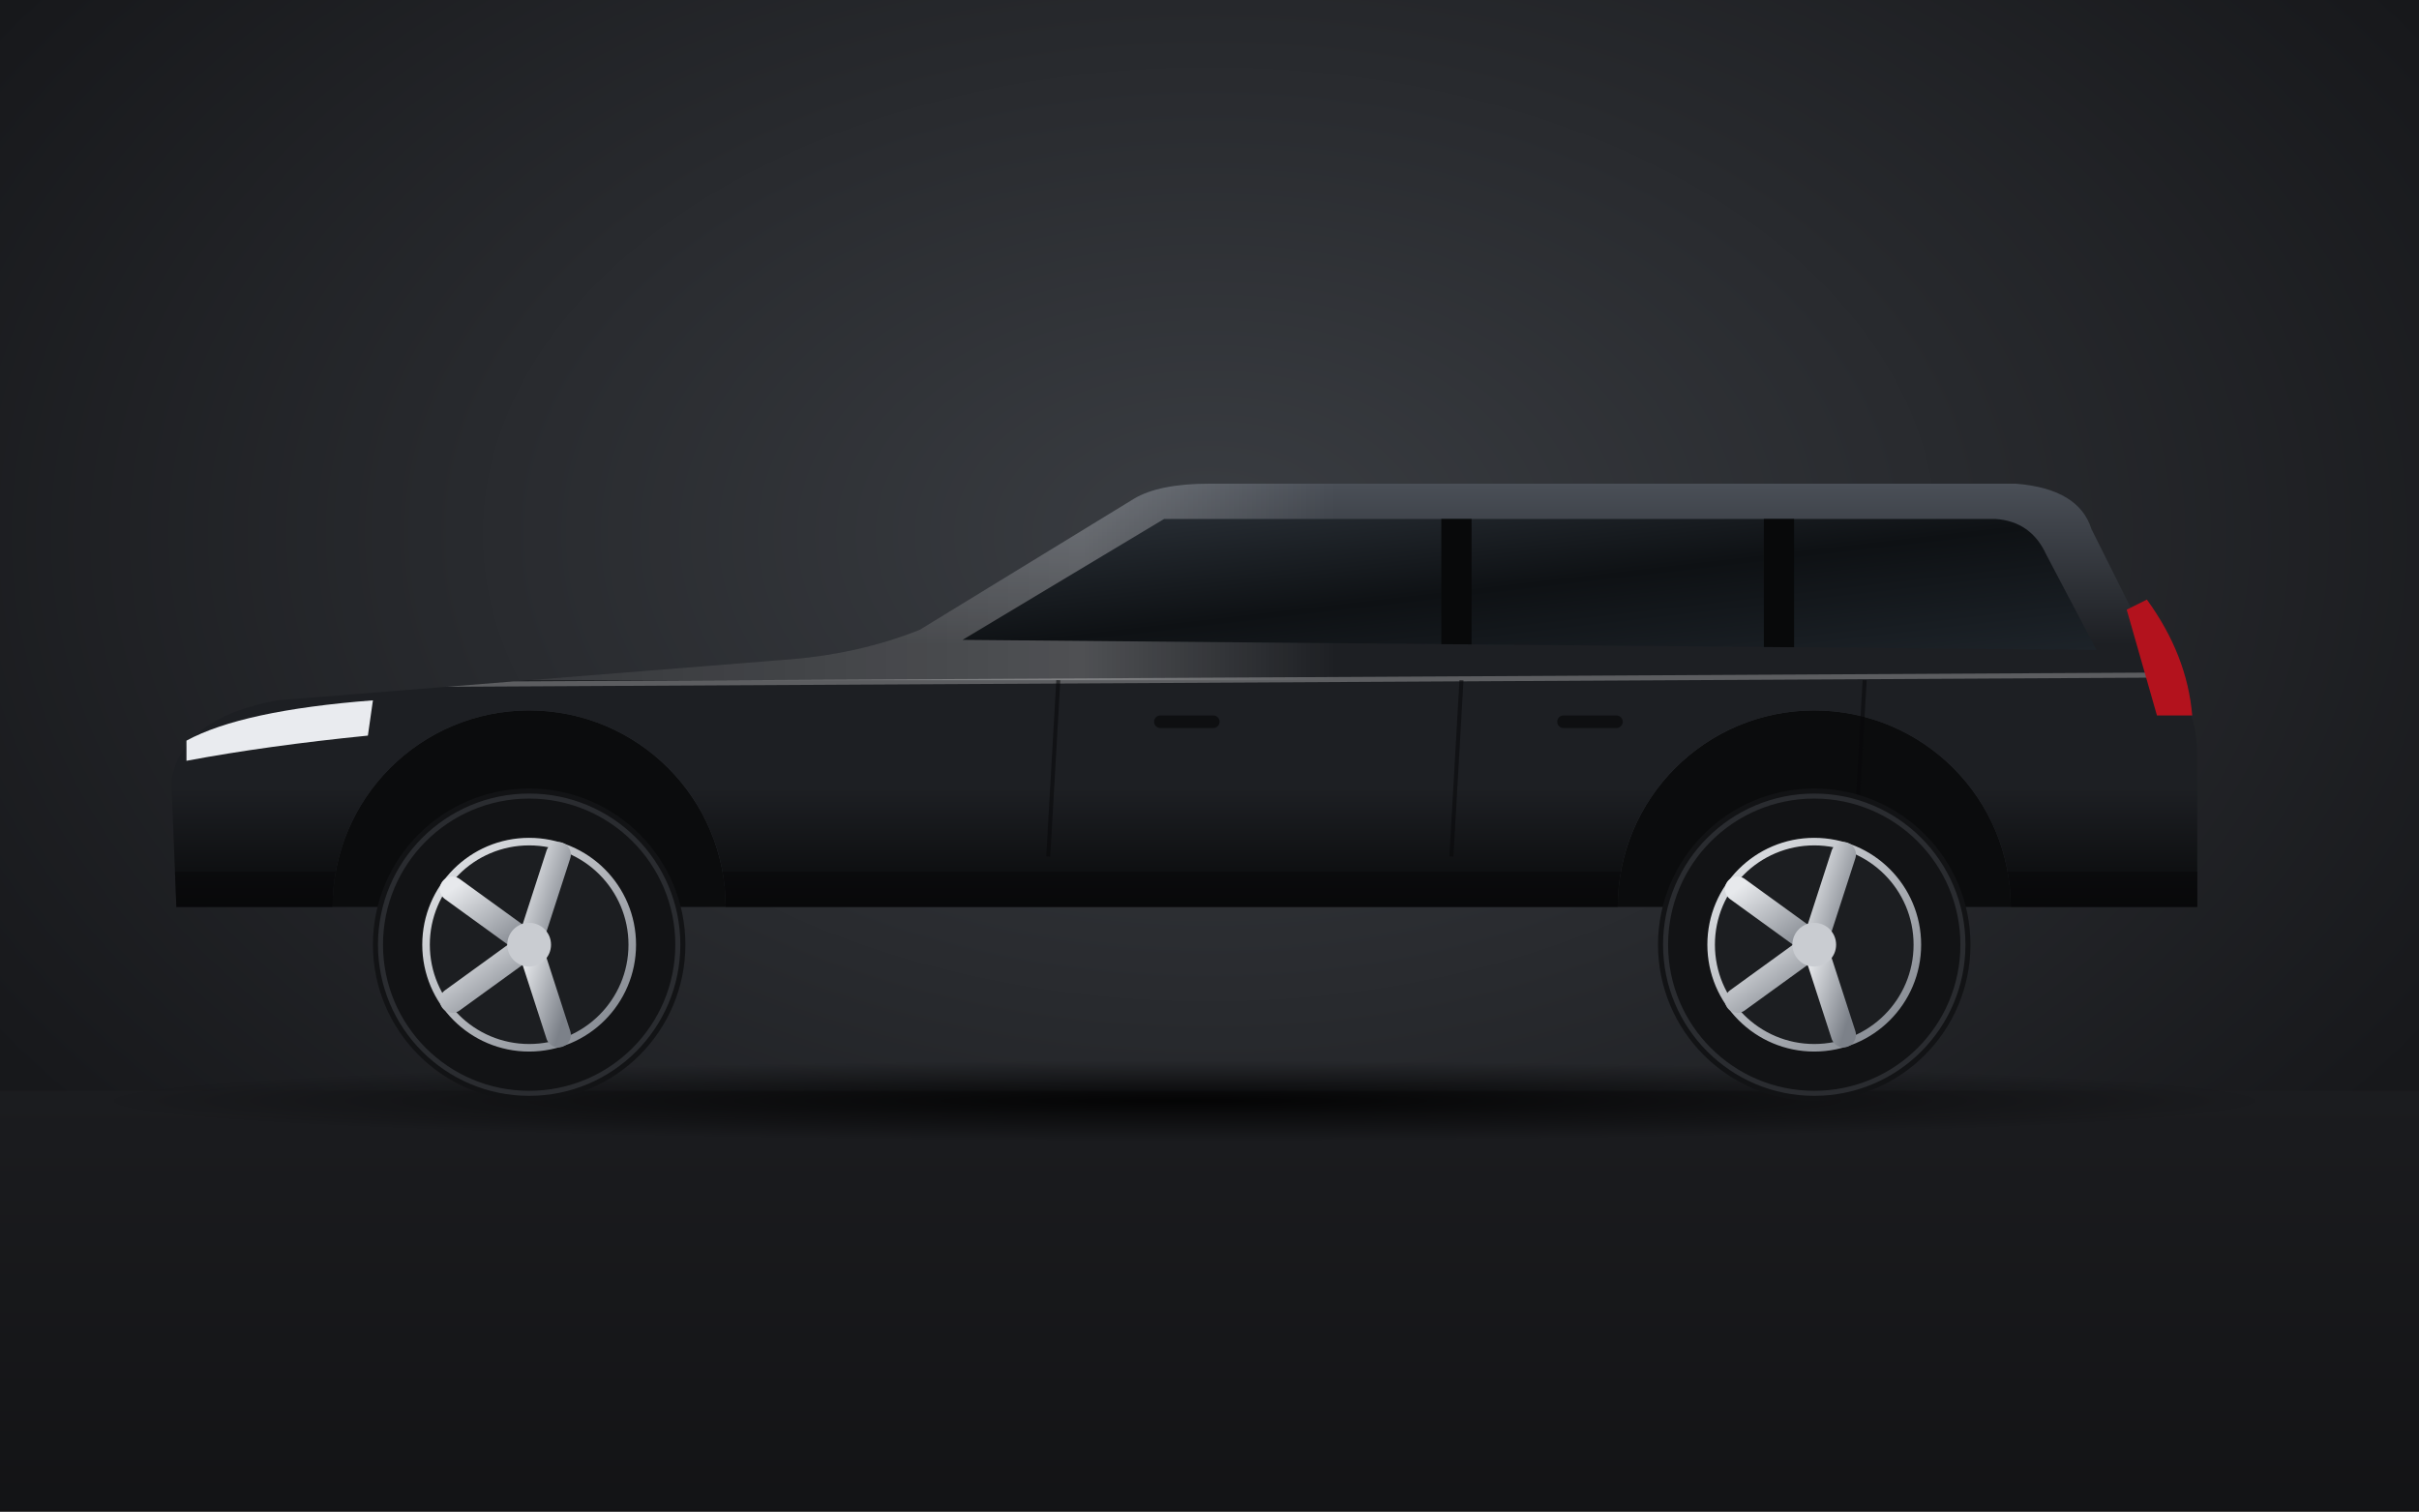
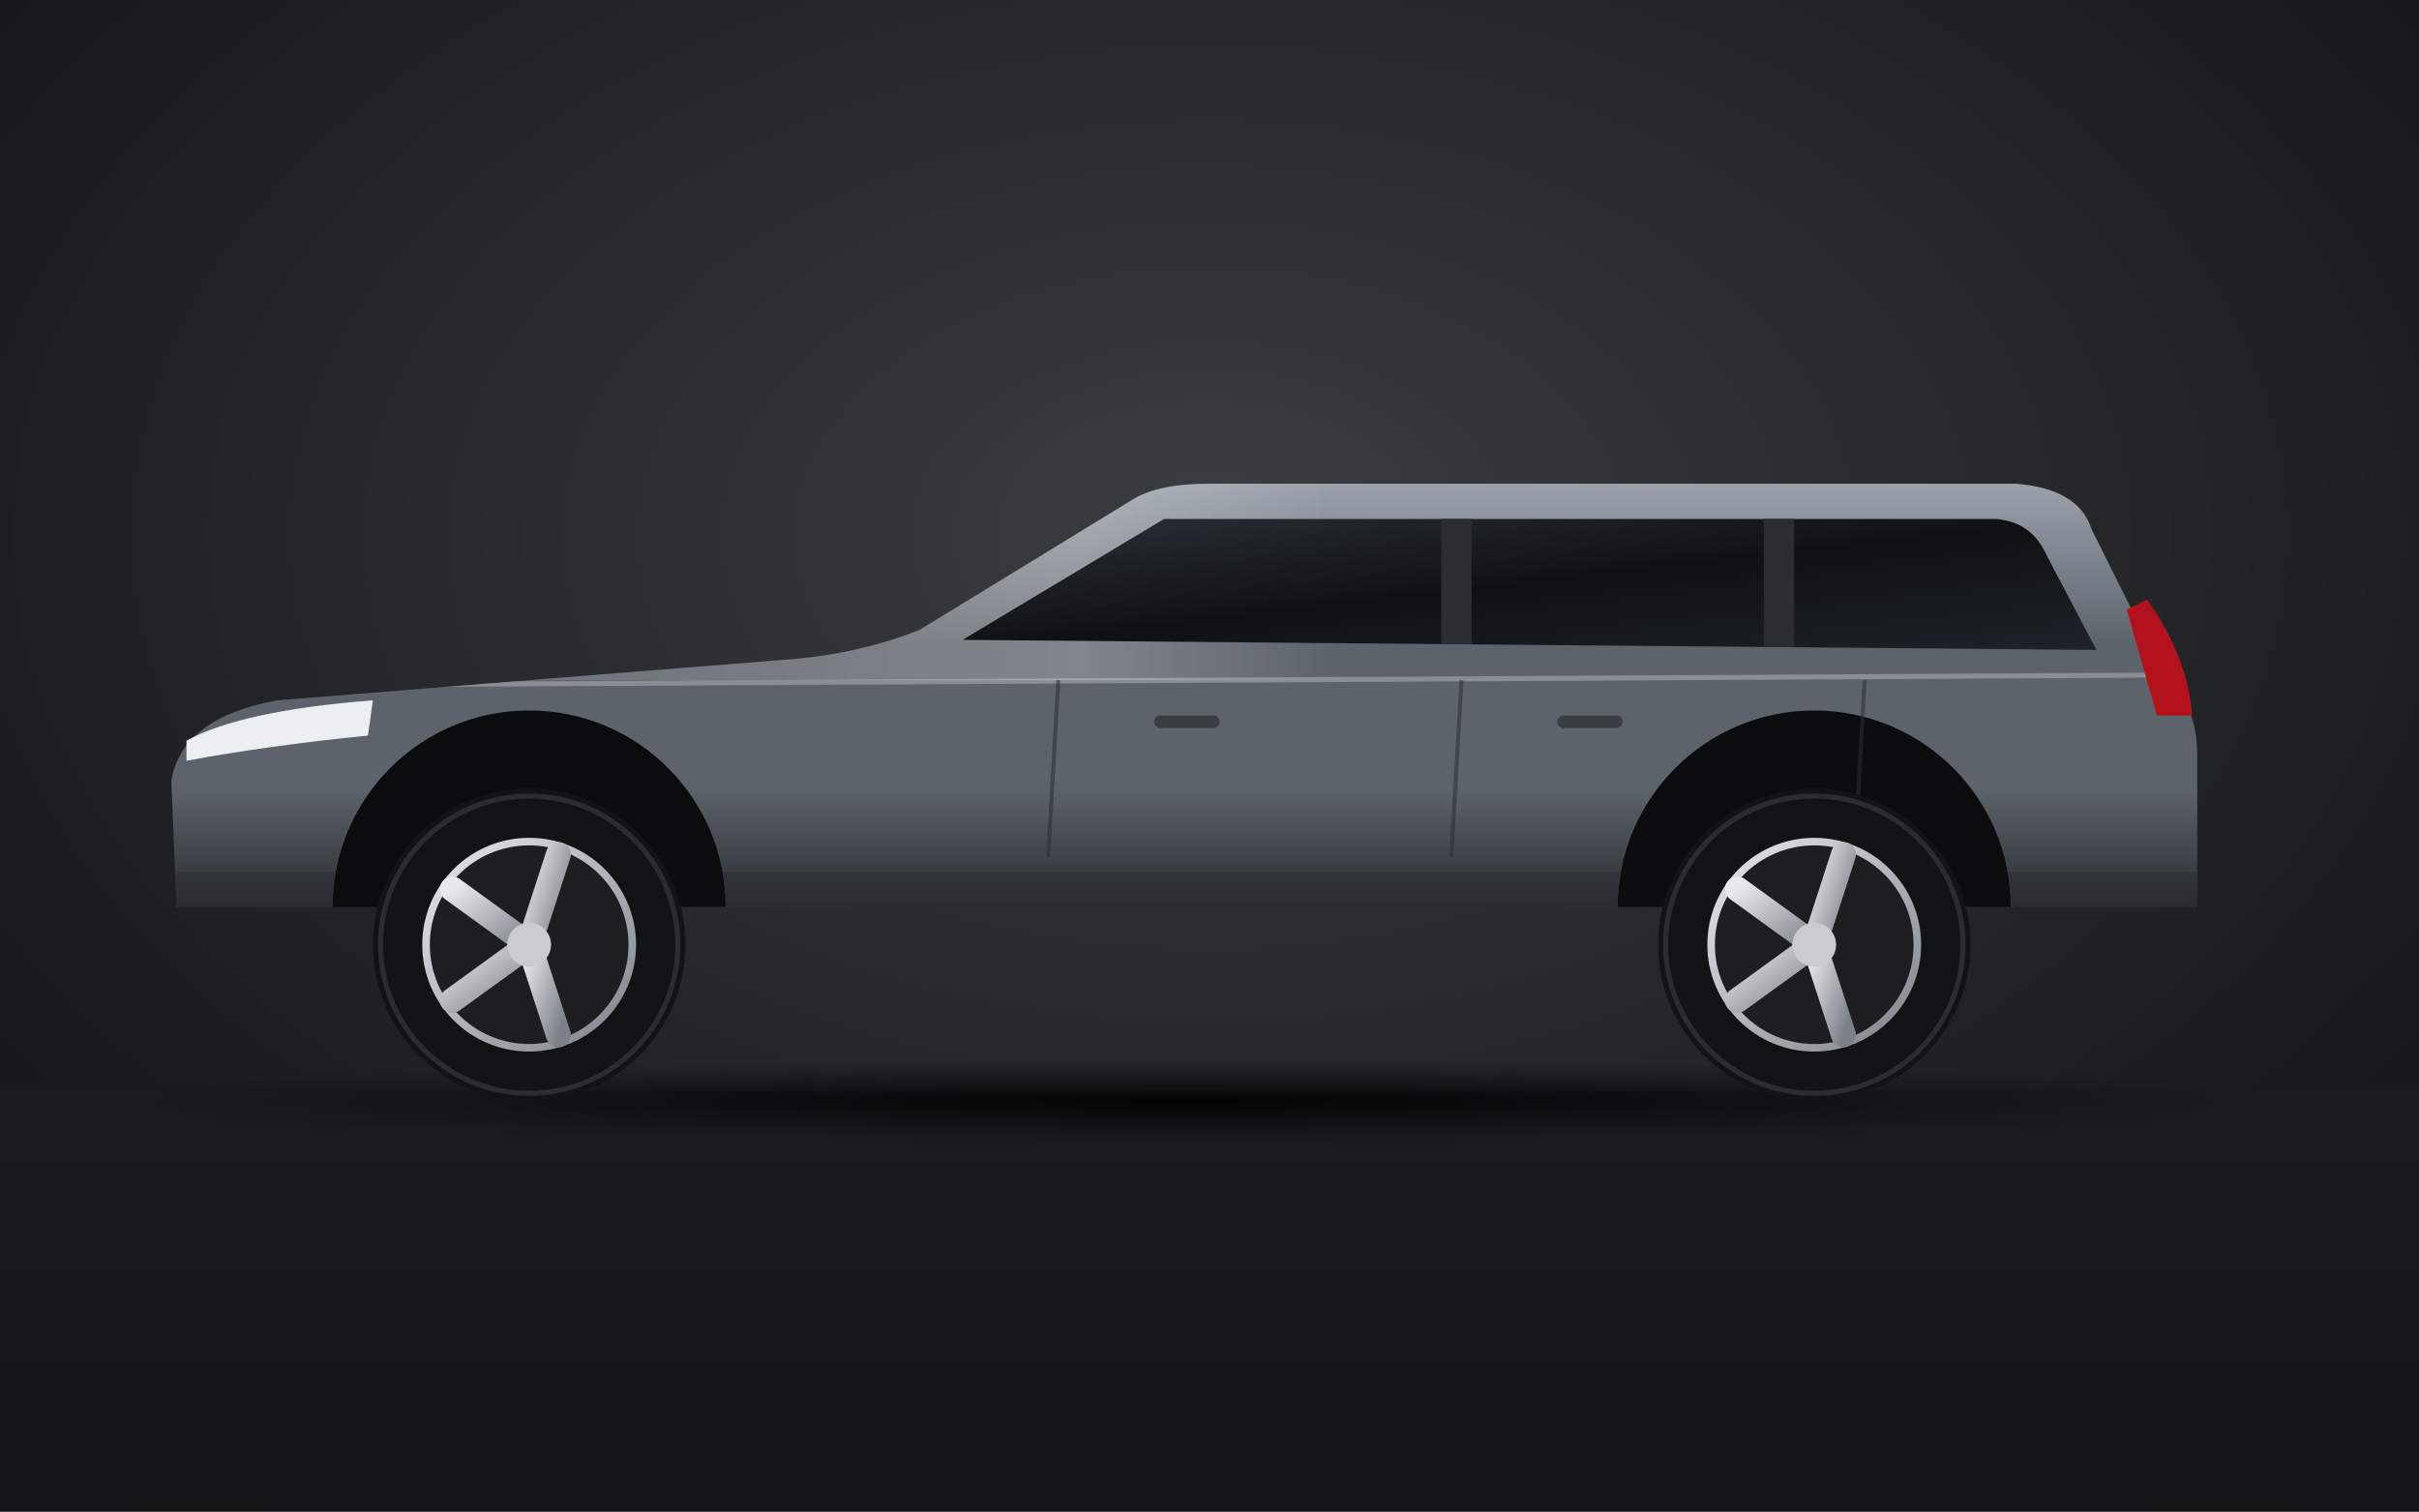
<svg xmlns="http://www.w3.org/2000/svg" viewBox="20 -70 960 600" preserveAspectRatio="xMidYMid slice" role="img">
  <defs>
    <radialGradient id="bg-0" cx="50%" cy="38%" r="75%">
      <stop offset="0" stop-color="#3a3d42" />
      <stop offset=".55" stop-color="#17181b" />
      <stop offset="1" stop-color="#0a0a0b" />
    </radialGradient>
    <linearGradient id="floor-0" x1="0" y1="0" x2="0" y2="1">
      <stop offset="0" stop-color="#1b1c1f" />
      <stop offset="1" stop-color="#0b0b0c" />
    </linearGradient>
    <linearGradient id="paint-0" x1="0" y1="0" x2="0" y2="1">
-       <stop offset="0" stop-color="#4a4f57" />
-       <stop offset=".38" stop-color="#1d1f23" />
-       <stop offset=".72" stop-color="#1d1f23" />
-       <stop offset="1" stop-color="#08090a" />
+       <stop offset="0" stop-color="#9aa1aa" />
+       <stop offset=".38" stop-color="#5d636b" />
+       <stop offset=".72" stop-color="#5d636b" />
+       <stop offset="1" stop-color="#2a2e33" />
    </linearGradient>
    <linearGradient id="sheen-0" x1="0" y1="0" x2="1" y2="0">
      <stop offset="0" stop-color="#fff" stop-opacity="0" />
      <stop offset=".45" stop-color="#fff" stop-opacity=".22" />
      <stop offset=".55" stop-color="#fff" stop-opacity="0" />
      <stop offset="1" stop-color="#fff" stop-opacity="0" />
    </linearGradient>
    <linearGradient id="glass-0" x1="0" y1="0" x2="1" y2="1">
      <stop offset="0" stop-color="#2b3138" />
      <stop offset=".5" stop-color="#0e1114" />
      <stop offset="1" stop-color="#1d2329" />
    </linearGradient>
    <linearGradient id="rim-0" x1="0" y1="0" x2="1" y2="1">
      <stop offset="0" stop-color="#e7e9ec" />
      <stop offset="1" stop-color="#7c8189" />
    </linearGradient>
    <radialGradient id="shadow-0" cx="50%" cy="50%" r="50%">
      <stop offset="0" stop-color="#000" stop-opacity=".85" />
      <stop offset="1" stop-color="#000" stop-opacity="0" />
    </radialGradient>
    <clipPath id="clip-0">
      <path d="M 90 290 L 88 240 Q 92 215 130 208 L 330 192 Q 360 190 385 180 L 470 128 Q 480 122 500 122 L 820 122 Q 845 124 850 140 L 880 200 Q 892 210 892 230 L 892 290 L 818 290 A 78 78 0 0 0 662 290 L 308 290 A 78 78 0 0 0 152 290 Z" />
    </clipPath>
    <clipPath id="gclip-0">
      <path d="M 402 184 L 482 136 L 812 136 Q 826 137 832 150 L 852 188 Z" />
    </clipPath>
  </defs>
  <rect x="-200" y="-200" width="1400" height="900" fill="url(#bg-0)" />
  <rect x="-200" y="363" width="1400" height="333" fill="url(#floor-0)" />
  <ellipse cx="490" cy="367" rx="432" ry="16" fill="url(#shadow-0)" />
  <g>
    <path d="M 308 290 A 78 78 0 0 0 152 290 Z" fill="#0b0c0d" />
    <path d="M 818 290 A 78 78 0 0 0 662 290 Z" fill="#0b0c0d" />
    <path d="M 90 290 L 88 240 Q 92 215 130 208 L 330 192 Q 360 190 385 180 L 470 128 Q 480 122 500 122 L 820 122 Q 845 124 850 140 L 880 200 Q 892 210 892 230 L 892 290 L 818 290 A 78 78 0 0 0 662 290 L 308 290 A 78 78 0 0 0 152 290 Z" fill="url(#paint-0)" />
    <g clip-path="url(#clip-0)">
      <rect x="0" y="100" width="1000" height="100" fill="url(#sheen-0)" />
-       <rect x="0" y="276" width="1000" height="40" fill="#08090a" fill-opacity=".55" />
+       <rect x="0" y="276" width="1000" height="40" fill="#2a2e33" fill-opacity=".55" />
      <line x1="128" y1="202" x2="872" y2="198" stroke="#fff" stroke-opacity=".28" stroke-width="2" />
    </g>
    <path d="M 402 184 L 482 136 L 812 136 Q 826 137 832 150 L 852 188 Z" fill="url(#glass-0)" />
    <g clip-path="url(#gclip-0)">
-       <rect x="592" y="120" width="12" height="90" fill="#08090a" />
-       <rect x="720" y="120" width="12" height="90" fill="#08090a" />
+       <rect x="592" y="120" width="12" height="90" fill="#2a2e33" />
+       <rect x="720" y="120" width="12" height="90" fill="#2a2e33" />
    </g>
-     <line x1="440" y1="200" x2="436" y2="270" stroke="#08090a" stroke-opacity=".55" stroke-width="1.6" />
-     <line x1="600" y1="200" x2="596" y2="270" stroke="#08090a" stroke-opacity=".55" stroke-width="1.6" />
-     <line x1="760" y1="200" x2="756" y2="270" stroke="#08090a" stroke-opacity=".55" stroke-width="1.6" />
-     <rect x="478" y="214" width="26" height="5" rx="2.5" fill="#08090a" fill-opacity=".7" />
-     <rect x="638" y="214" width="26" height="5" rx="2.5" fill="#08090a" fill-opacity=".7" />
+     <line x1="440" y1="200" x2="436" y2="270" stroke="#2a2e33" stroke-opacity=".55" stroke-width="1.6" />
+     <line x1="600" y1="200" x2="596" y2="270" stroke="#2a2e33" stroke-opacity=".55" stroke-width="1.6" />
+     <line x1="760" y1="200" x2="756" y2="270" stroke="#2a2e33" stroke-opacity=".55" stroke-width="1.6" />
+     <rect x="478" y="214" width="26" height="5" rx="2.5" fill="#2a2e33" fill-opacity=".7" />
+     <rect x="638" y="214" width="26" height="5" rx="2.5" fill="#2a2e33" fill-opacity=".7" />
    <path d="M 94 224 Q 116 212 168 208 L 166 222 Q 126 226 94 232 Z" fill="#f3f6f9" opacity=".95" />
    <path d="M 872 168 Q 888 190 890 214 L 876 214 L 864 172 Z" fill="#b3121d" />
    <g>
      <circle cx="230" cy="305" r="62" fill="#121315" />
      <circle cx="230" cy="305" r="59" fill="none" stroke="#2a2c30" stroke-width="2" />
      <circle cx="230" cy="305" r="40.92" fill="#1c1e21" />
      <circle cx="230" cy="305" r="40.92" fill="none" stroke="url(#rim-0)" stroke-width="3" />
      <line x1="230" y1="305" x2="267.6" y2="305.0" stroke="url(#rim-0)" stroke-width="9.9" stroke-linecap="round" />
      <line x1="230" y1="305" x2="241.6" y2="340.8" stroke="url(#rim-0)" stroke-width="9.9" stroke-linecap="round" />
      <line x1="230" y1="305" x2="199.5" y2="327.1" stroke="url(#rim-0)" stroke-width="9.9" stroke-linecap="round" />
      <line x1="230" y1="305" x2="199.5" y2="282.9" stroke="url(#rim-0)" stroke-width="9.9" stroke-linecap="round" />
      <line x1="230" y1="305" x2="241.6" y2="269.2" stroke="url(#rim-0)" stroke-width="9.9" stroke-linecap="round" />
      <circle cx="230" cy="305" r="8.68" fill="#c9ccd1" />
    </g>
    <g>
      <circle cx="740" cy="305" r="62" fill="#121315" />
      <circle cx="740" cy="305" r="59" fill="none" stroke="#2a2c30" stroke-width="2" />
      <circle cx="740" cy="305" r="40.92" fill="#1c1e21" />
      <circle cx="740" cy="305" r="40.92" fill="none" stroke="url(#rim-0)" stroke-width="3" />
      <line x1="740" y1="305" x2="777.6" y2="305.0" stroke="url(#rim-0)" stroke-width="9.9" stroke-linecap="round" />
      <line x1="740" y1="305" x2="751.6" y2="340.8" stroke="url(#rim-0)" stroke-width="9.9" stroke-linecap="round" />
      <line x1="740" y1="305" x2="709.5" y2="327.1" stroke="url(#rim-0)" stroke-width="9.9" stroke-linecap="round" />
      <line x1="740" y1="305" x2="709.5" y2="282.9" stroke="url(#rim-0)" stroke-width="9.9" stroke-linecap="round" />
      <line x1="740" y1="305" x2="751.6" y2="269.2" stroke="url(#rim-0)" stroke-width="9.9" stroke-linecap="round" />
      <circle cx="740" cy="305" r="8.68" fill="#c9ccd1" />
    </g>
  </g>
</svg>
